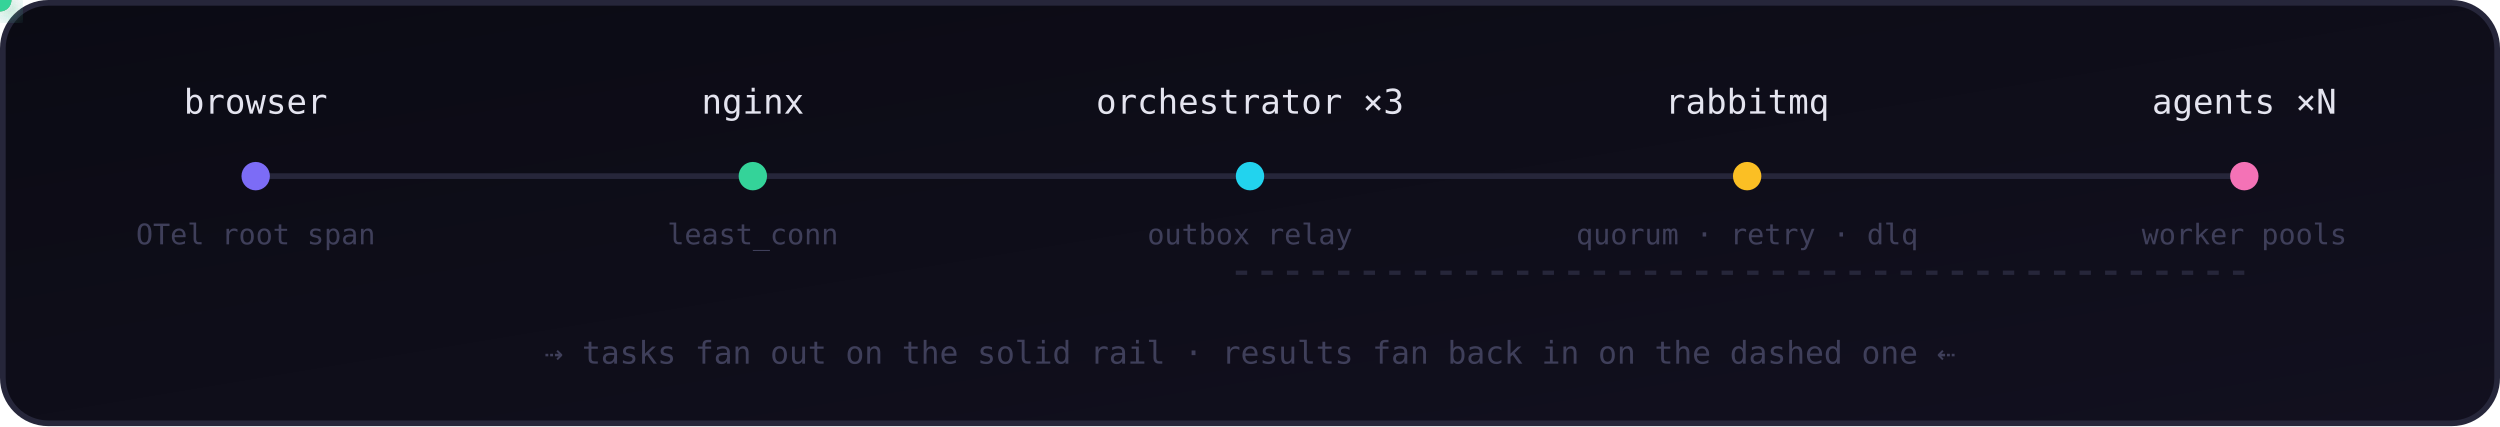
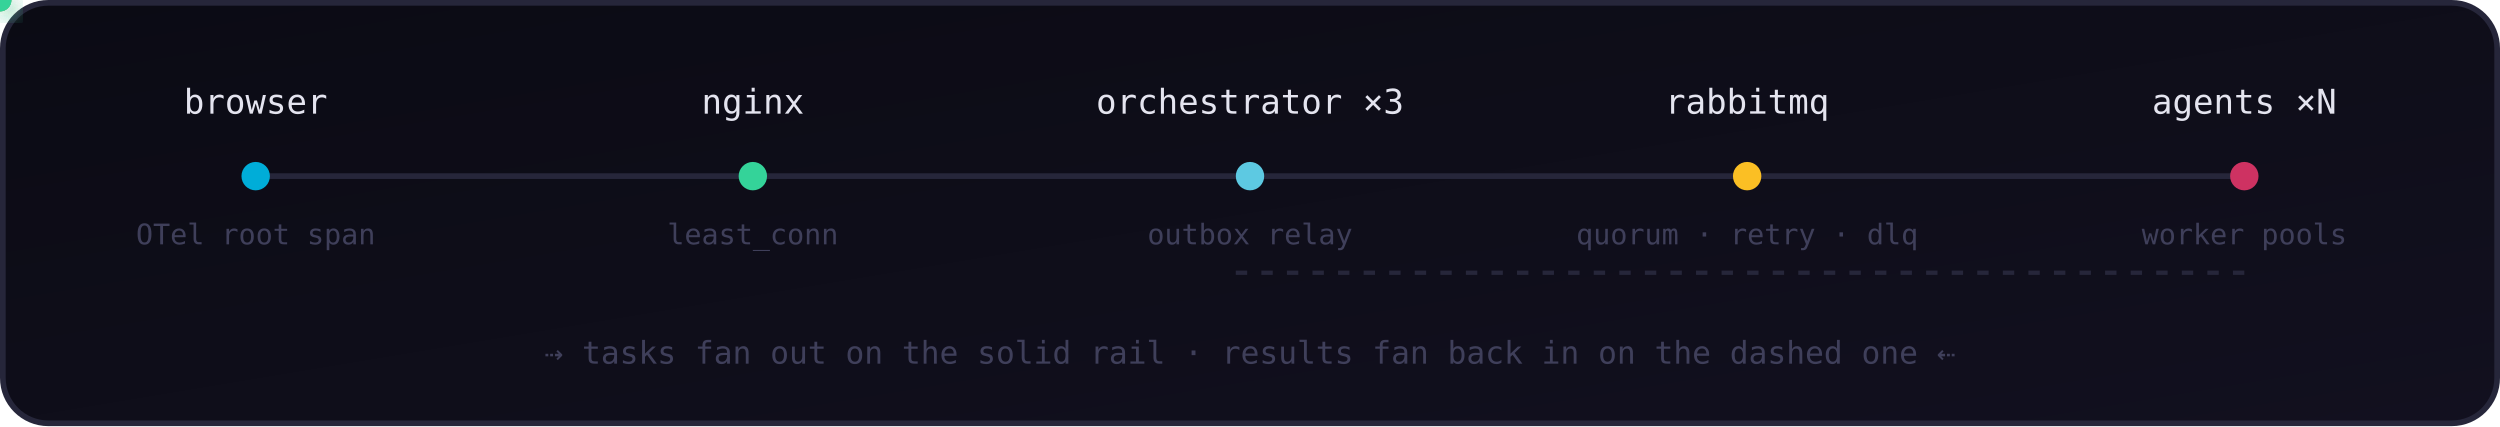
<svg xmlns="http://www.w3.org/2000/svg" width="880" height="150" viewBox="0 0 880 150" role="img" aria-label="Messages flowing browser → nginx → orchestrator → rabbitmq → agents, results flowing back">
  <defs>
    <linearGradient id="pbg" x1="0" y1="0" x2="1" y2="1">
      <stop offset="0%" stop-color="#0b0b14" />
      <stop offset="100%" stop-color="#12101f" />
    </linearGradient>
    <filter id="pglow" x="-50%" y="-50%" width="200%" height="200%">
      <feGaussianBlur stdDeviation="4" result="b" />
      <feMerge>
        <feMergeNode in="b" />
        <feMergeNode in="SourceGraphic" />
      </feMerge>
    </filter>
  </defs>
  <rect x="1" y="1" width="878" height="148" rx="16" fill="url(#pbg)" stroke="#26263a" stroke-width="2" />
  <g font-family="ui-monospace, SFMono-Regular, Menlo, monospace" font-size="12" fill="#8a8aa3">
    <path d="M 90 62 H 790" stroke="#26263a" stroke-width="2" fill="none" />
    <path d="M 790 96 H 430" stroke="#26263a" stroke-width="1.5" stroke-dasharray="4 5" fill="none" />
-     <circle cx="90" cy="62" r="5" fill="#7c6cf6" />
+     <circle cx="90" cy="62" r="5" fill="#00add8" />
    <circle cx="265" cy="62" r="5" fill="#34d399" />
-     <circle cx="440" cy="62" r="5" fill="#22d3ee" />
+     <circle cx="440" cy="62" r="5" fill="#5dc9e2" />
    <circle cx="615" cy="62" r="5" fill="#fbbf24" />
-     <circle cx="790" cy="62" r="5" fill="#f472b6" />
+     <circle cx="790" cy="62" r="5" fill="#ce3262" />
    <text x="90" y="40" text-anchor="middle" fill="#e4e4ef">browser</text>
    <text x="265" y="40" text-anchor="middle" fill="#e4e4ef">nginx</text>
    <text x="440" y="40" text-anchor="middle" fill="#e4e4ef">orchestrator ×3</text>
    <text x="615" y="40" text-anchor="middle" fill="#e4e4ef">rabbitmq</text>
    <text x="790" y="40" text-anchor="middle" fill="#e4e4ef">agents ×N</text>
    <text x="90" y="86" text-anchor="middle" font-size="10" fill="#3f3f5a">OTel root span</text>
    <text x="265" y="86" text-anchor="middle" font-size="10" fill="#3f3f5a">least_conn</text>
    <text x="440" y="86" text-anchor="middle" font-size="10" fill="#3f3f5a">outbox relay</text>
    <text x="615" y="86" text-anchor="middle" font-size="10" fill="#3f3f5a">quorum · retry · dlq</text>
    <text x="790" y="86" text-anchor="middle" font-size="10" fill="#3f3f5a">worker pools</text>
-     <circle r="4" fill="#7c6cf6" filter="url(#pglow)">
+     <circle r="4" fill="#00add8" filter="url(#pglow)">
      <animateMotion dur="4.5s" repeatCount="indefinite" path="M 90 62 H 790" />
    </circle>
-     <circle r="4" fill="#22d3ee" filter="url(#pglow)">
+     <circle r="4" fill="#5dc9e2" filter="url(#pglow)">
      <animateMotion dur="4.5s" begin="1.5s" repeatCount="indefinite" path="M 90 62 H 790" />
    </circle>
    <circle r="4" fill="#fbbf24" filter="url(#pglow)">
      <animateMotion dur="4.5s" begin="3s" repeatCount="indefinite" path="M 90 62 H 790" />
    </circle>
    <circle r="4" fill="#34d399" filter="url(#pglow)">
      <animateMotion dur="3.5s" begin="2.2s" repeatCount="indefinite" path="M 790 96 H 440" />
    </circle>
    <circle r="4" fill="#34d399" filter="url(#pglow)">
      <animateMotion dur="3.5s" begin="4s" repeatCount="indefinite" path="M 790 96 H 440" />
    </circle>
    <text x="440" y="128" text-anchor="middle" font-size="11" fill="#3f3f5a">⇢ tasks fan out on the solid rail · results fan back in on the dashed one ⇠</text>
  </g>
</svg>
